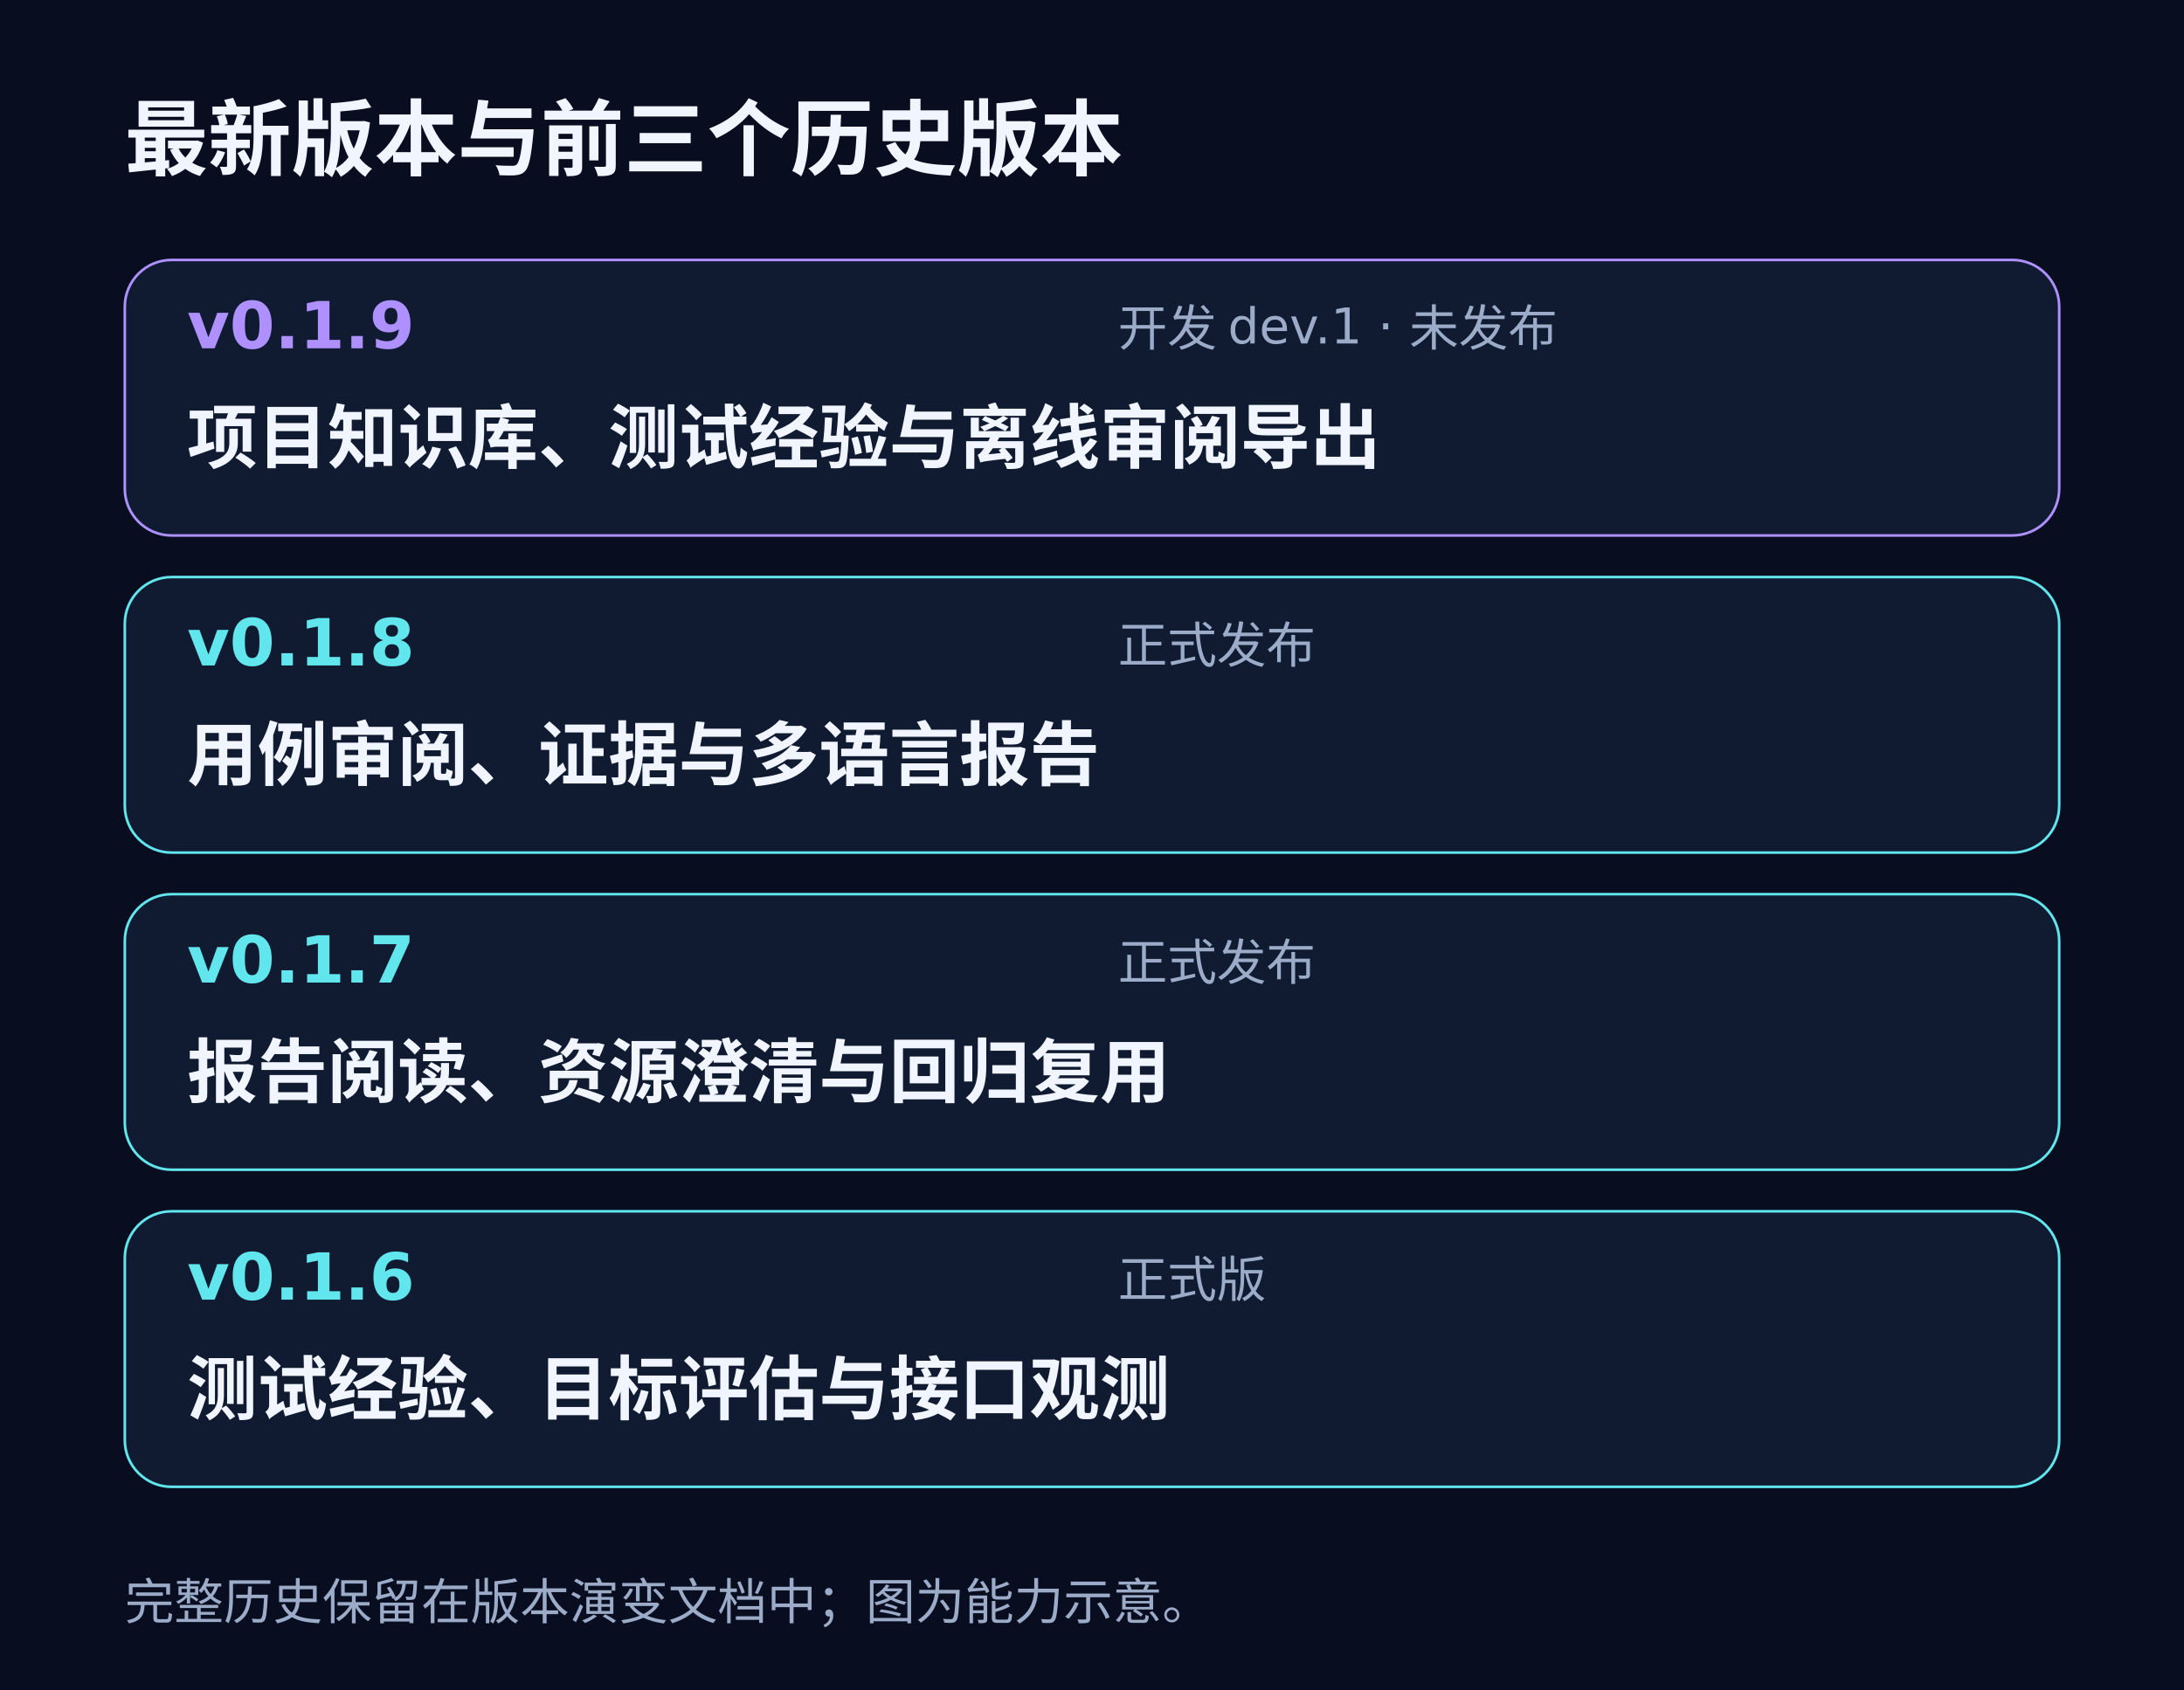
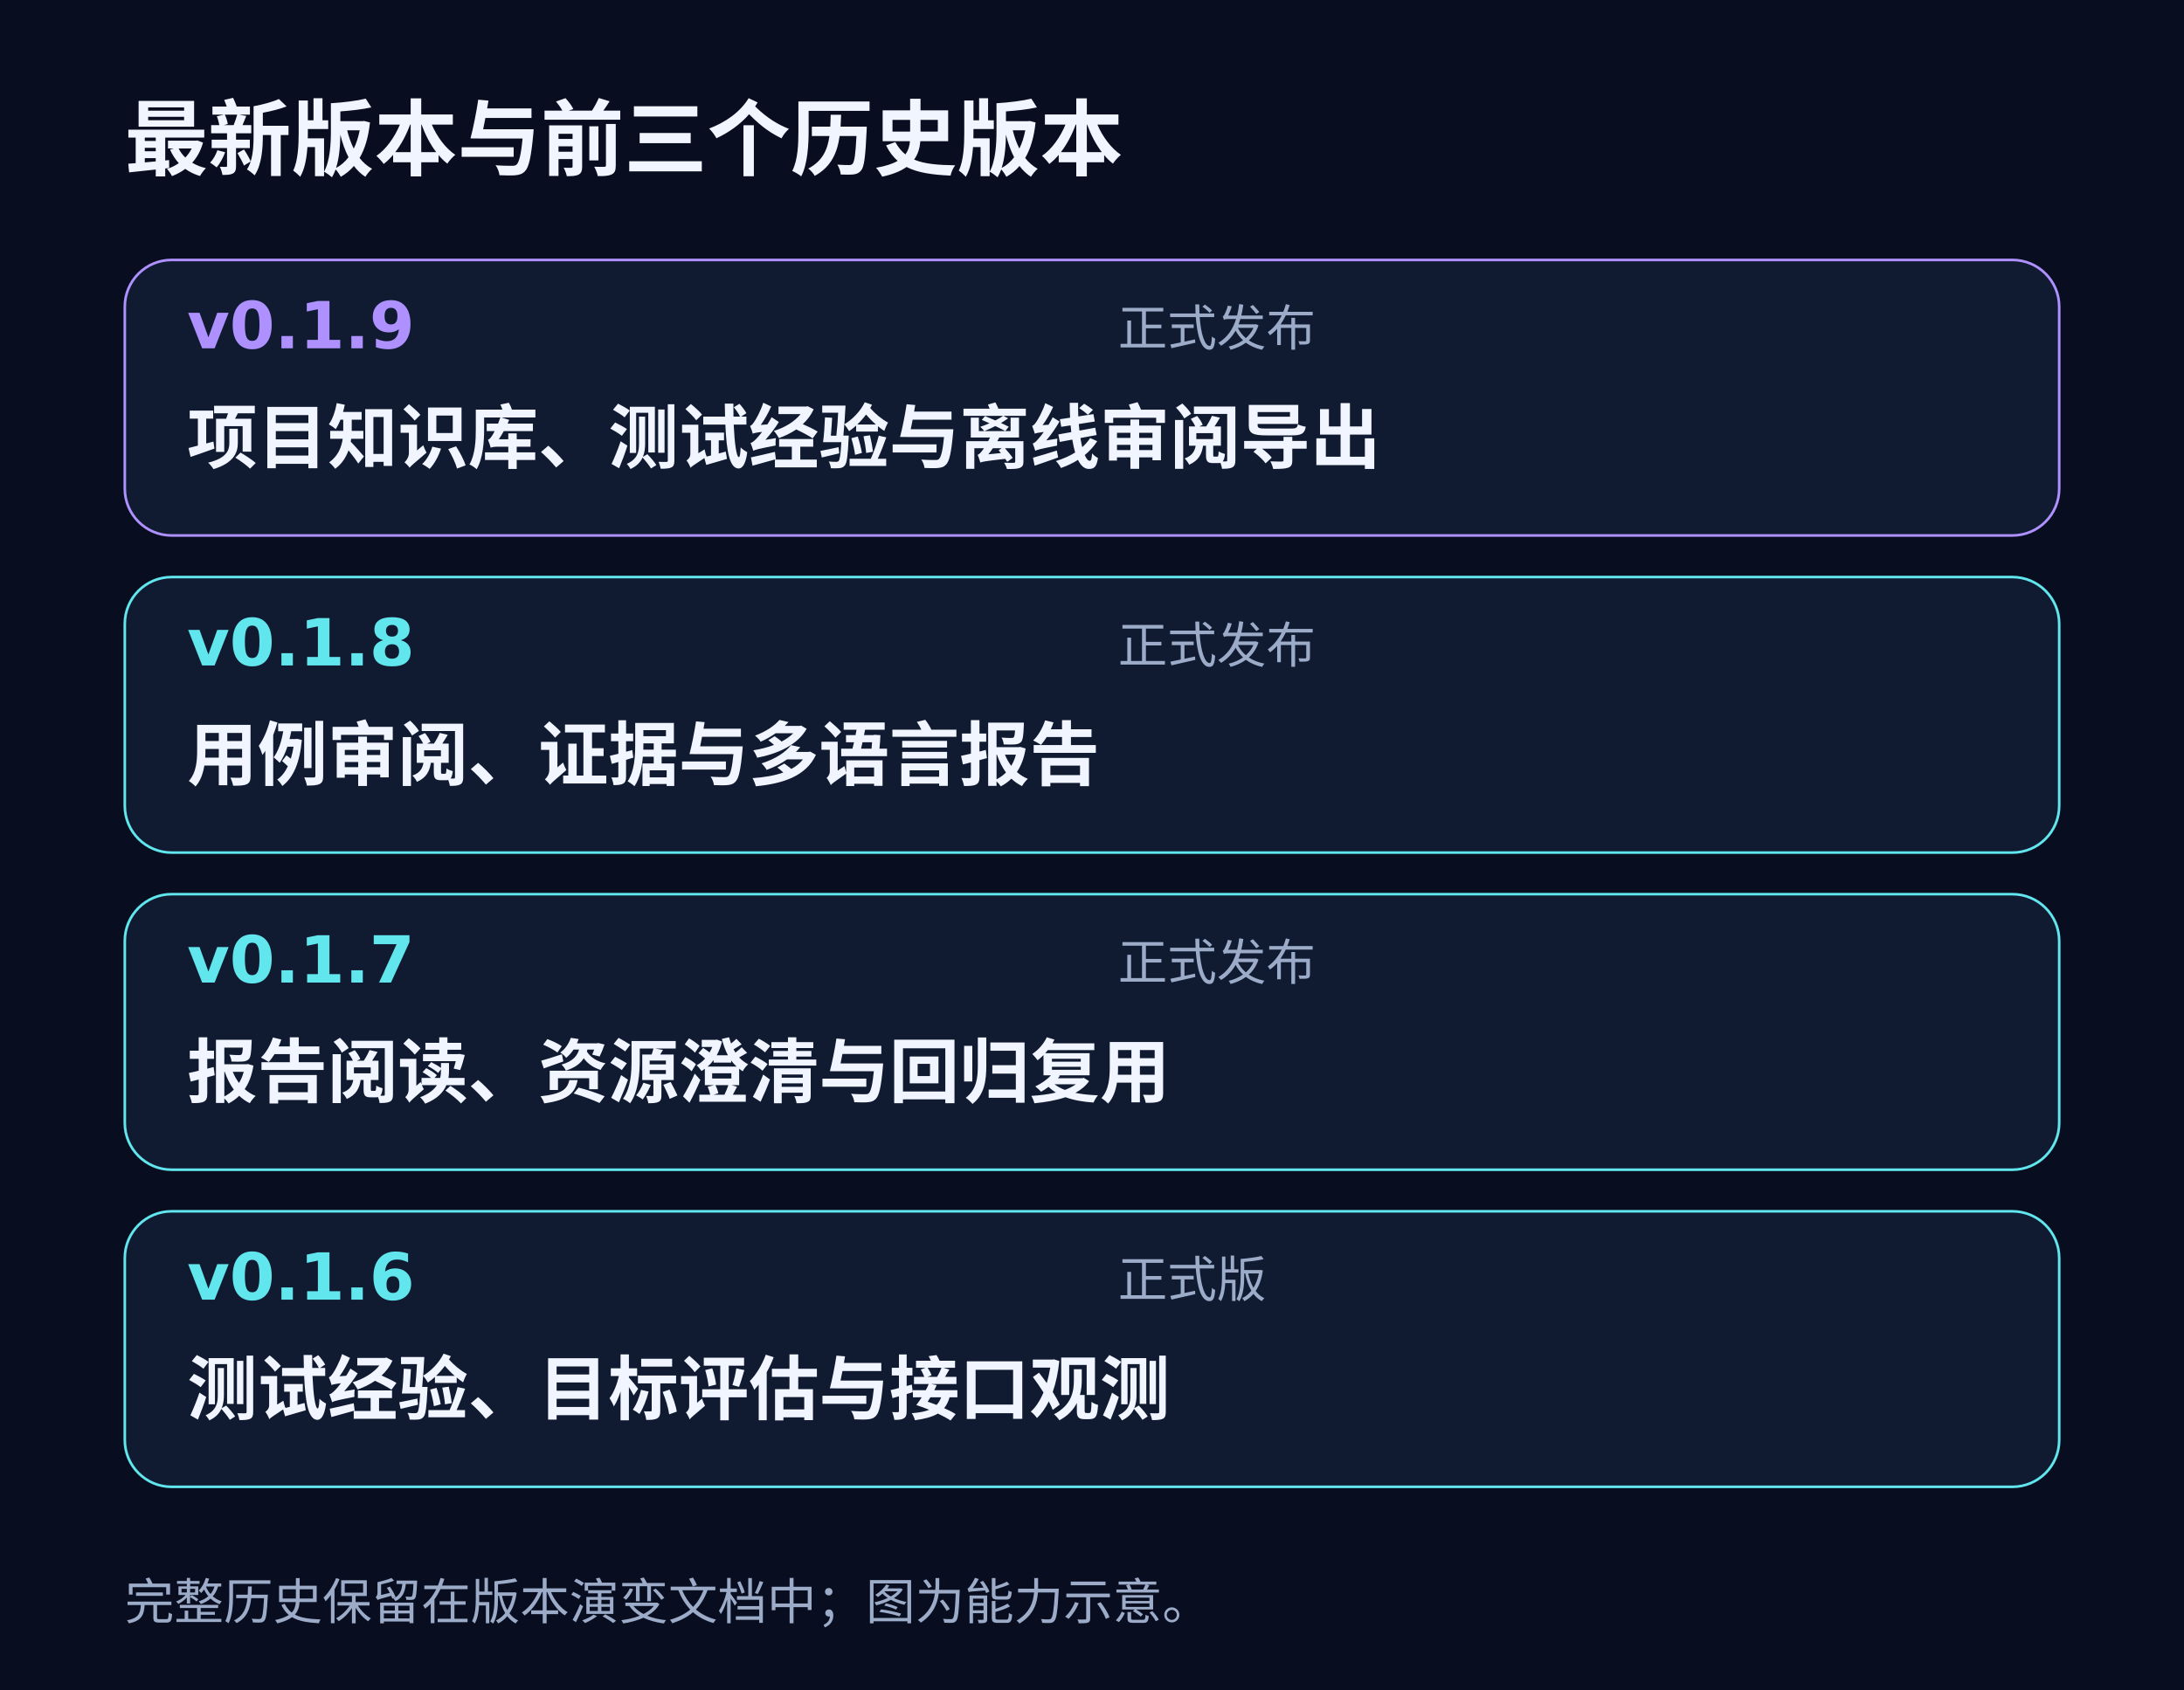
<svg xmlns="http://www.w3.org/2000/svg" width="840" height="650" viewBox="0 0 840 650" role="img" aria-label="最近四个版本 — README 概览">
  <defs>
    <linearGradient id="g">
      <stop stop-color="#61e6ed" />
      <stop offset="1" stop-color="#ae91ff" />
    </linearGradient>
    <marker id="arrow" markerWidth="8" markerHeight="8" refX="7" refY="4" orient="auto">
      <path d="M0,0 L8,4 L0,8" fill="#61e6ed" />
    </marker>
  </defs>
  <g font-family="DejaVu Sans, Noto Sans CJK SC, sans-serif">
    <rect x="0" y="0" width="840" height="650" rx="0" fill="#080e20" stroke="#080e20" />
    <path d="M0,2 H840" stroke="url(#g)" stroke-width="4" />
    <text x="48" y="65" font-size="32" fill="#f1f5ff" font-weight="700">最新版本与前三个历史版本</text>
    <rect x="48" y="100" width="744" height="106" rx="18" fill="#101b32" stroke="#ae91ff" />
    <text x="72" y="134" font-size="25" fill="#ae91ff" font-weight="700">v0.1.9</text>
-     <text x="430" y="133" font-size="19" fill="#9cacc8" font-weight="400">开发 dev.1 · 未发布</text>
+     <text x="430" y="133" font-size="19" fill="#9cacc8" font-weight="400">正式发布</text>
    <text x="72" y="178" font-size="27" fill="#f1f5ff" font-weight="700">项目知识库、测试经验与离线审阅导出</text>
    <rect x="48" y="222" width="744" height="106" rx="18" fill="#101b32" stroke="#61e6ed" />
    <text x="72" y="256" font-size="25" fill="#61e6ed" font-weight="700">v0.1.8</text>
    <text x="430" y="255" font-size="19" fill="#9cacc8" font-weight="400">正式发布</text>
    <text x="72" y="300" font-size="27" fill="#f1f5ff" font-weight="700">用例审阅、证据与多语言报告</text>
    <rect x="48" y="344" width="744" height="106" rx="18" fill="#101b32" stroke="#61e6ed" />
    <text x="72" y="378" font-size="25" fill="#61e6ed" font-weight="700">v0.1.7</text>
    <text x="430" y="377" font-size="19" fill="#9cacc8" font-weight="400">正式发布</text>
    <text x="72" y="422" font-size="27" fill="#f1f5ff" font-weight="700">报告阅读、资源澄清与回归复用</text>
    <rect x="48" y="466" width="744" height="106" rx="18" fill="#101b32" stroke="#61e6ed" />
    <text x="72" y="500" font-size="25" fill="#61e6ed" font-weight="700">v0.1.6</text>
    <text x="430" y="499" font-size="19" fill="#9cacc8" font-weight="400">正式版</text>
    <text x="72" y="544" font-size="27" fill="#f1f5ff" font-weight="700">测试经验、目标评估与接口观测</text>
    <text x="48" y="623" font-size="19" fill="#9cacc8" font-weight="400">完整历史保留在版本演变文档中；图为能力示意。</text>
  </g>
</svg>
